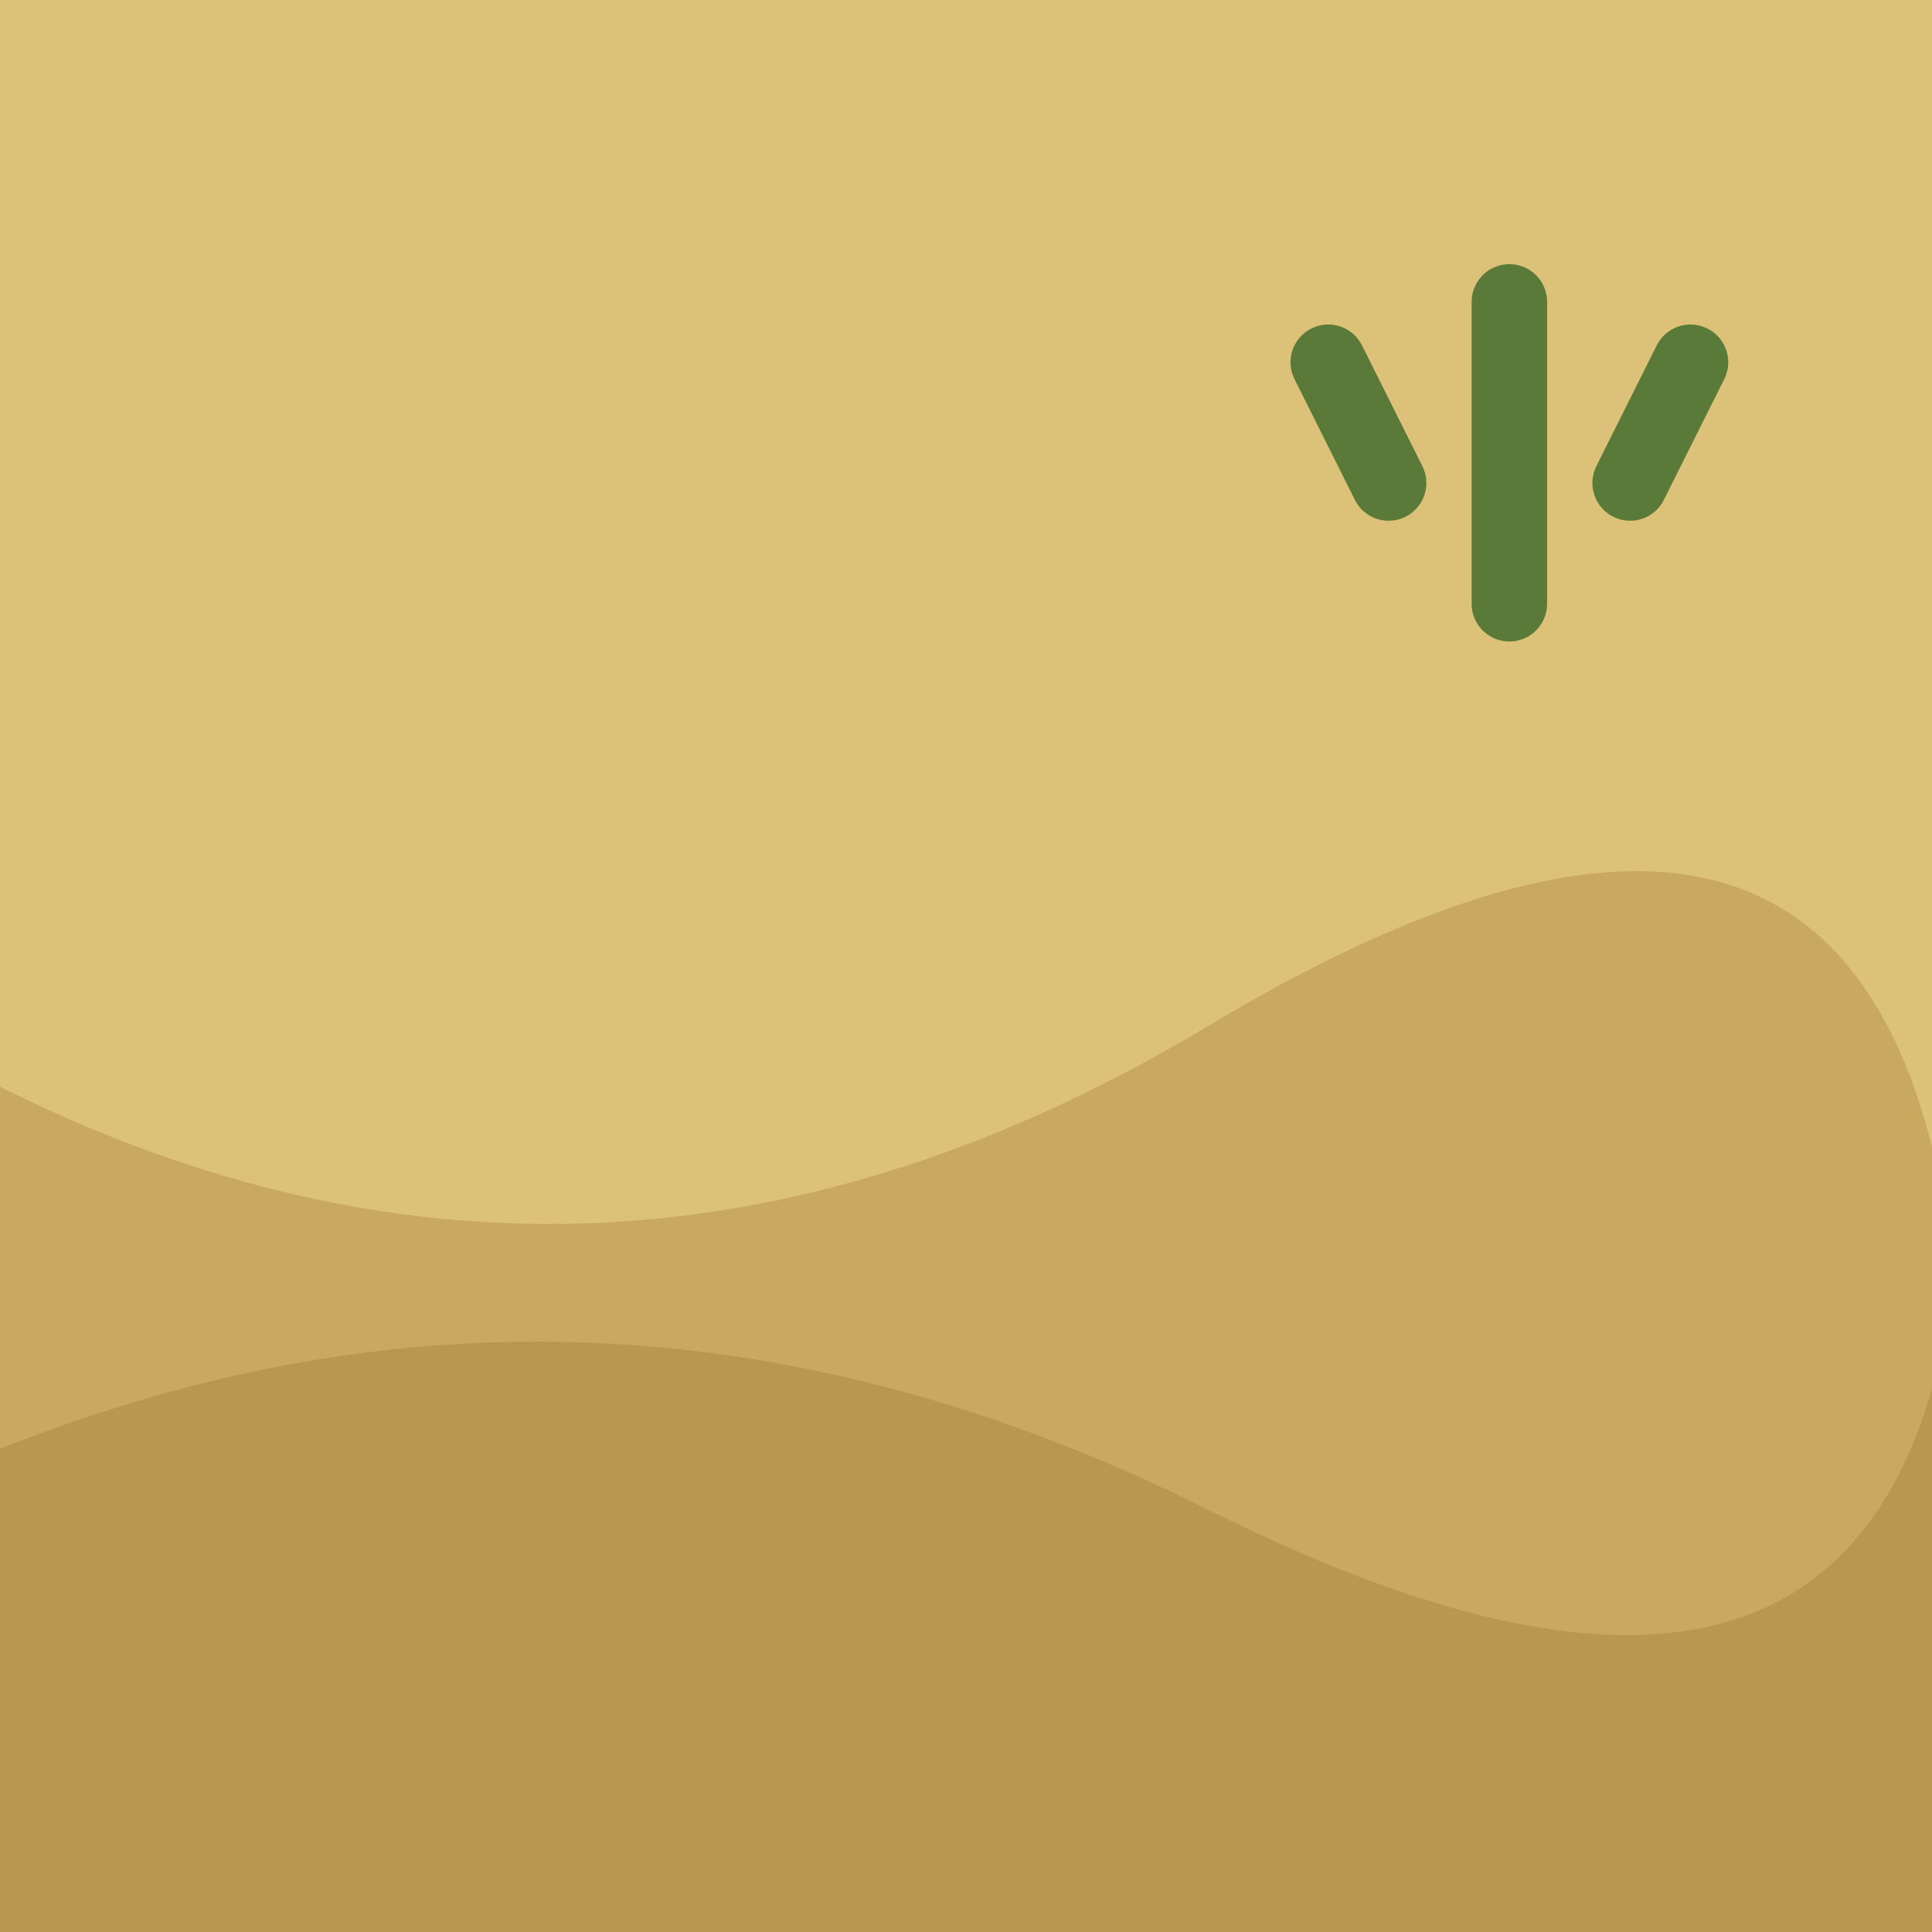
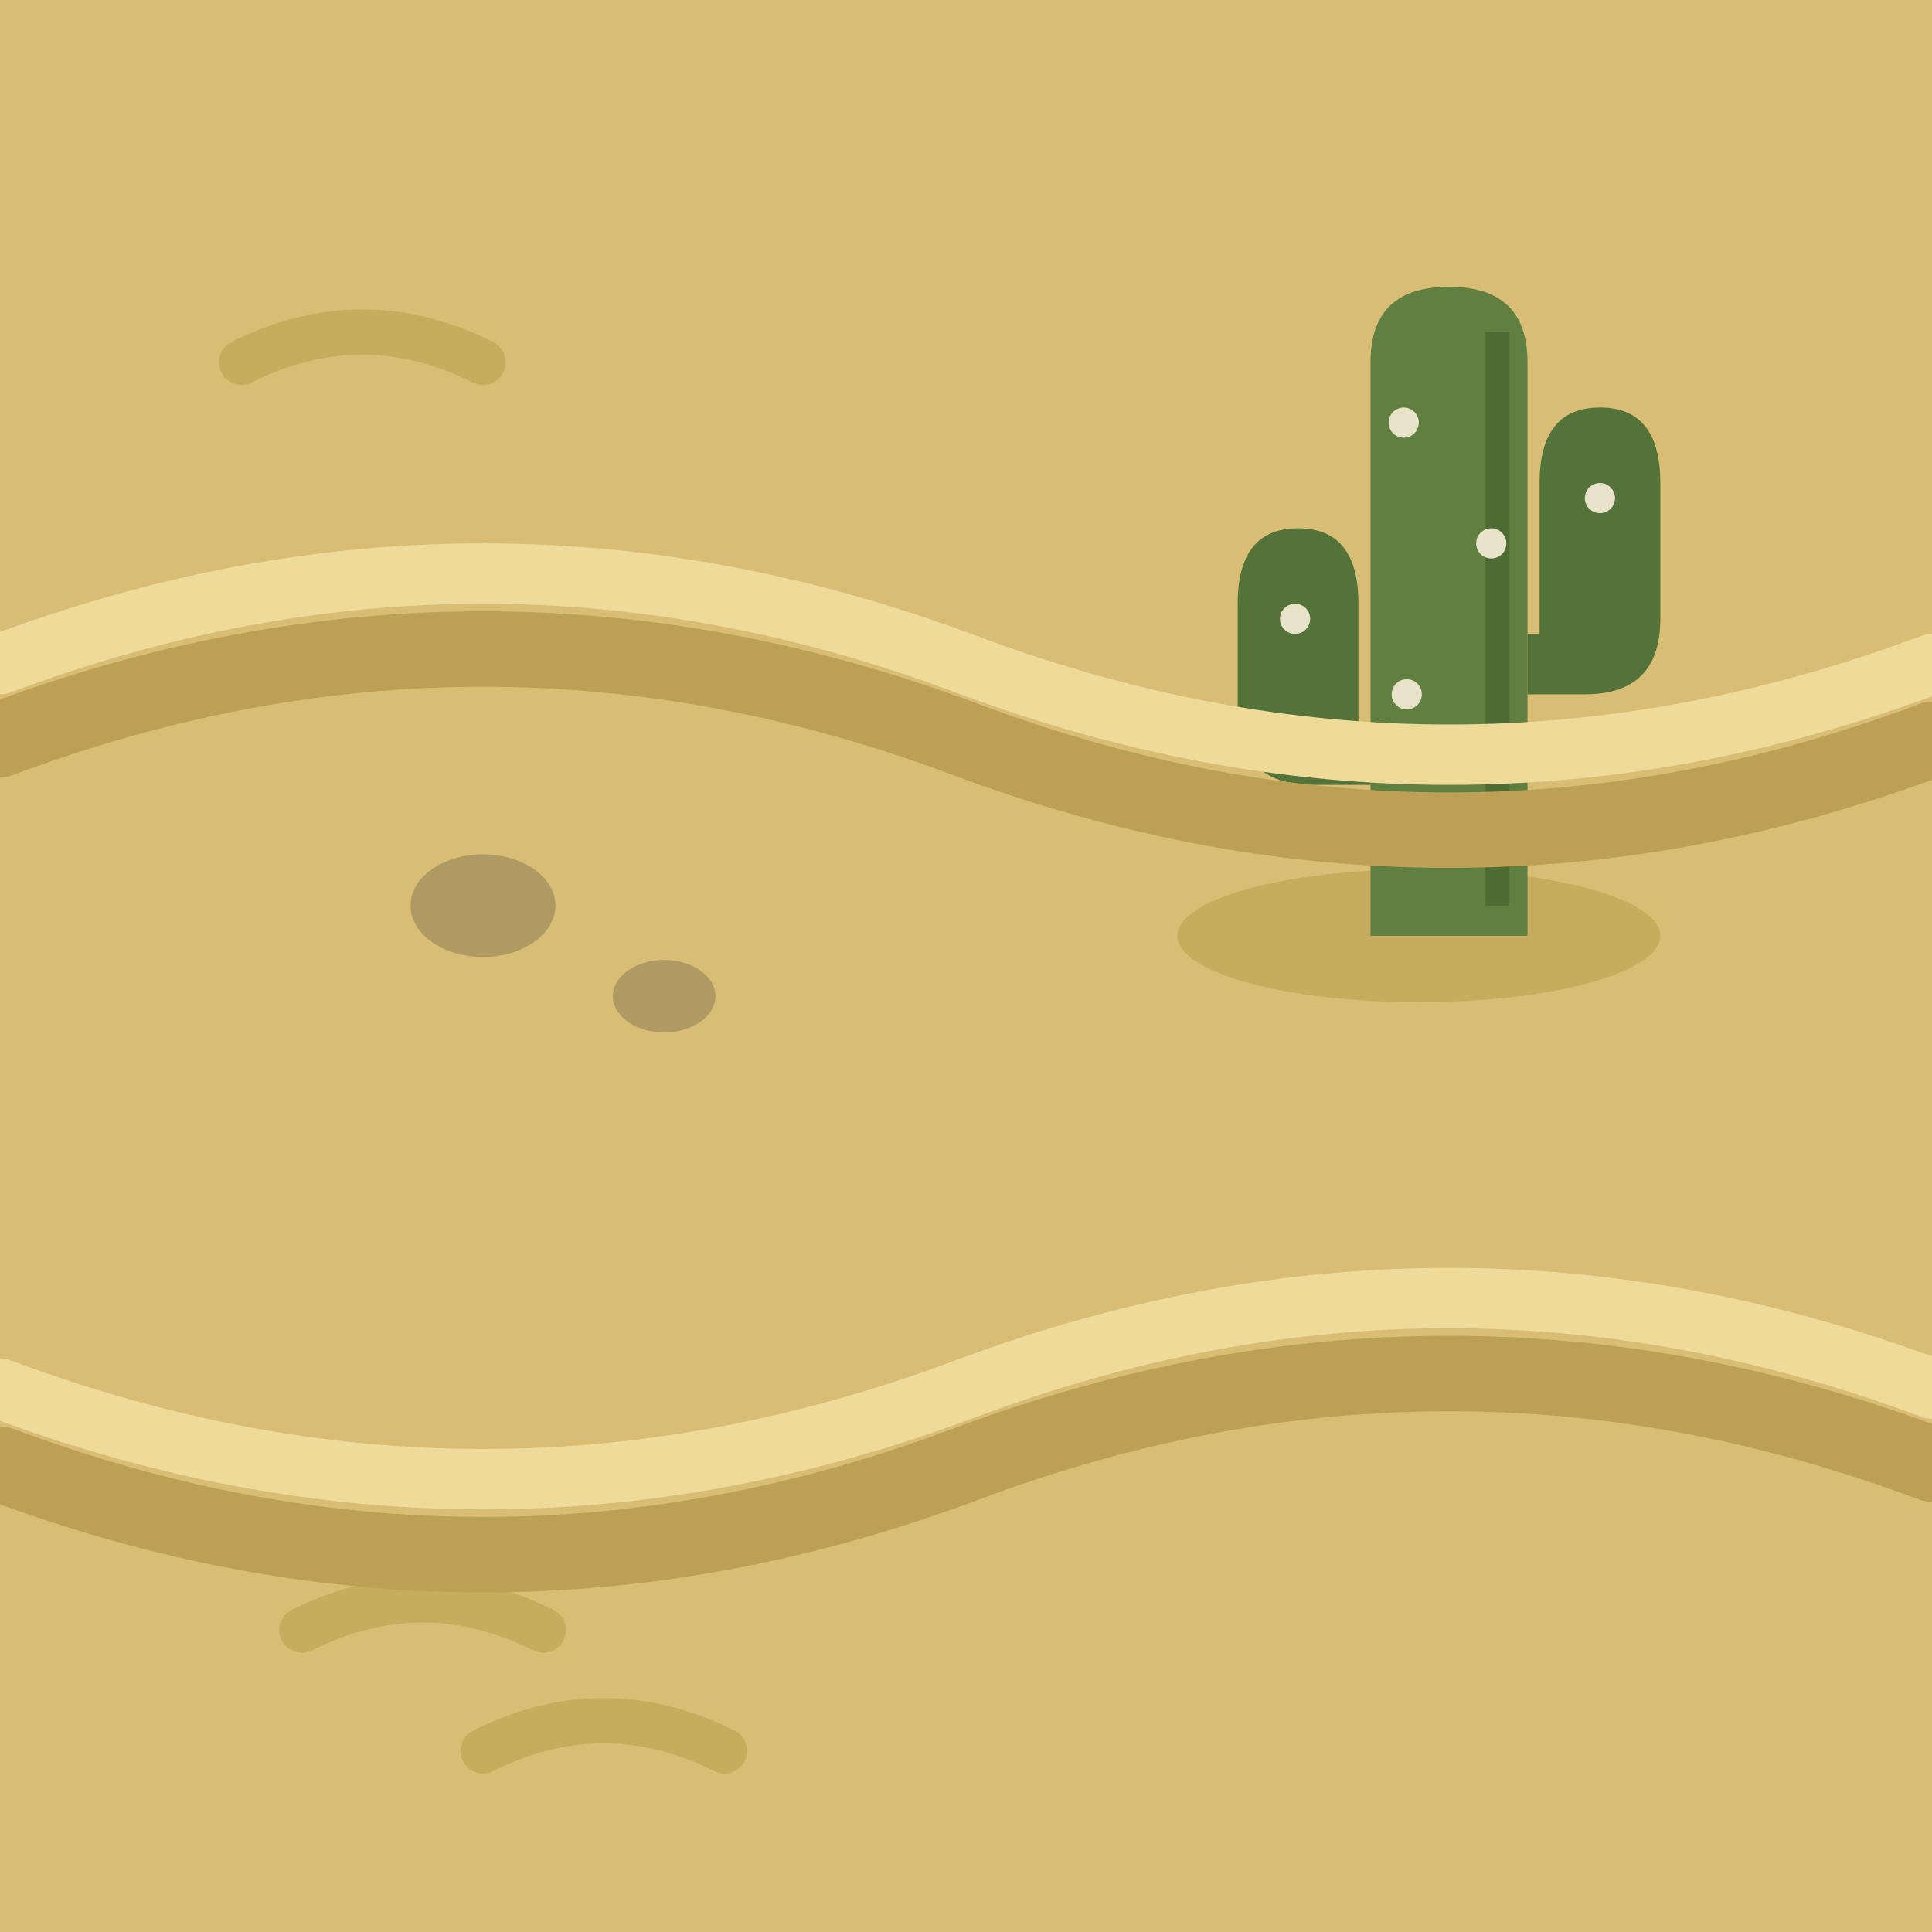
<svg xmlns="http://www.w3.org/2000/svg" viewBox="0 0 64 64">
-   <rect width="64" height="64" fill="#dcc178" />
-   <path d="M0 36 Q20 46 40 34 T64 38 L64 64 L0 64 Z" fill="#c9a95f" />
-   <path d="M0 48 Q20 40 40 50 T64 46 L64 64 L0 64 Z" fill="#b8974f" />
-   <g stroke="#5a7a3a" stroke-width="2.5" stroke-linecap="round">
-     <path d="M50 20 L50 10" />
-     <path d="M46 16 L44 12" />
-     <path d="M54 16 L56 12" />
+   <rect width="64" height="64" fill="#d9bd75" />
+   <g fill="none" stroke="#c7ab5f" stroke-width="1.5" stroke-linecap="round">
+     <path d="M10 54 q4 -2 8 0" />
+     <path d="M16 58 q4 -2 8 0" />
+     <path d="M8 12 q4 -2 8 0" />
+   </g>
+   <ellipse cx="47" cy="31" rx="8" ry="2.2" fill="#c7ab5f" />
+   <g>
+     <path d="M45.4 31 L45.4 12 Q45.4 9.5 48 9.5 Q50.6 9.5 50.6 12 L50.6 31 Z" fill="#5f8040" />
+     <path d="M41 20 Q41 17.5 43 17.5 Q45 17.5 45 20 L45 24 L45.4 24 L45.4 26 L43.5 26 Q41 26 41 23.5 Z" fill="#54733a" />
+     <path d="M55 16 Q55 13.5 53 13.5 Q51 13.5 51 16 L51 21 L50.6 21 L50.6 23 L52.5 23 Q55 23 55 20.5 Z" fill="#54733a" />
+     <path d="M49.6 11 L49.6 30" stroke="#4e6b34" stroke-width="0.8" fill="none" />
+     <g fill="#e8e3c8">
+       <circle cx="46.5" cy="14" r="0.5" />
+       <circle cx="49.4" cy="18" r="0.5" />
+       <circle cx="46.6" cy="23" r="0.5" />
+       <circle cx="42.9" cy="20.5" r="0.5" />
+       <circle cx="53" cy="16.5" r="0.5" />
+     </g>
+   </g>
+   <g>
+     <ellipse cx="16" cy="30" rx="2.4" ry="1.7" fill="#b09a63" />
+     <ellipse cx="22" cy="33" rx="1.7" ry="1.2" fill="#b09a63" />
+   </g>
+   <g fill="none" stroke-linecap="round">
+     <path d="M0 22 Q16 16 32 22 T64 22" stroke="#bda055" stroke-width="2.5" transform="translate(0 2.5)" />
+     <path d="M0 22 Q16 16 32 22 T64 22" stroke="#eedb9a" stroke-width="2" />
+     <path d="M0 46 Q16 52 32 46 T64 46" stroke="#bda055" stroke-width="2.5" transform="translate(0 2.5)" />
+     <path d="M0 46 Q16 52 32 46 T64 46" stroke="#eedb9a" stroke-width="2" />
  </g>
</svg>
